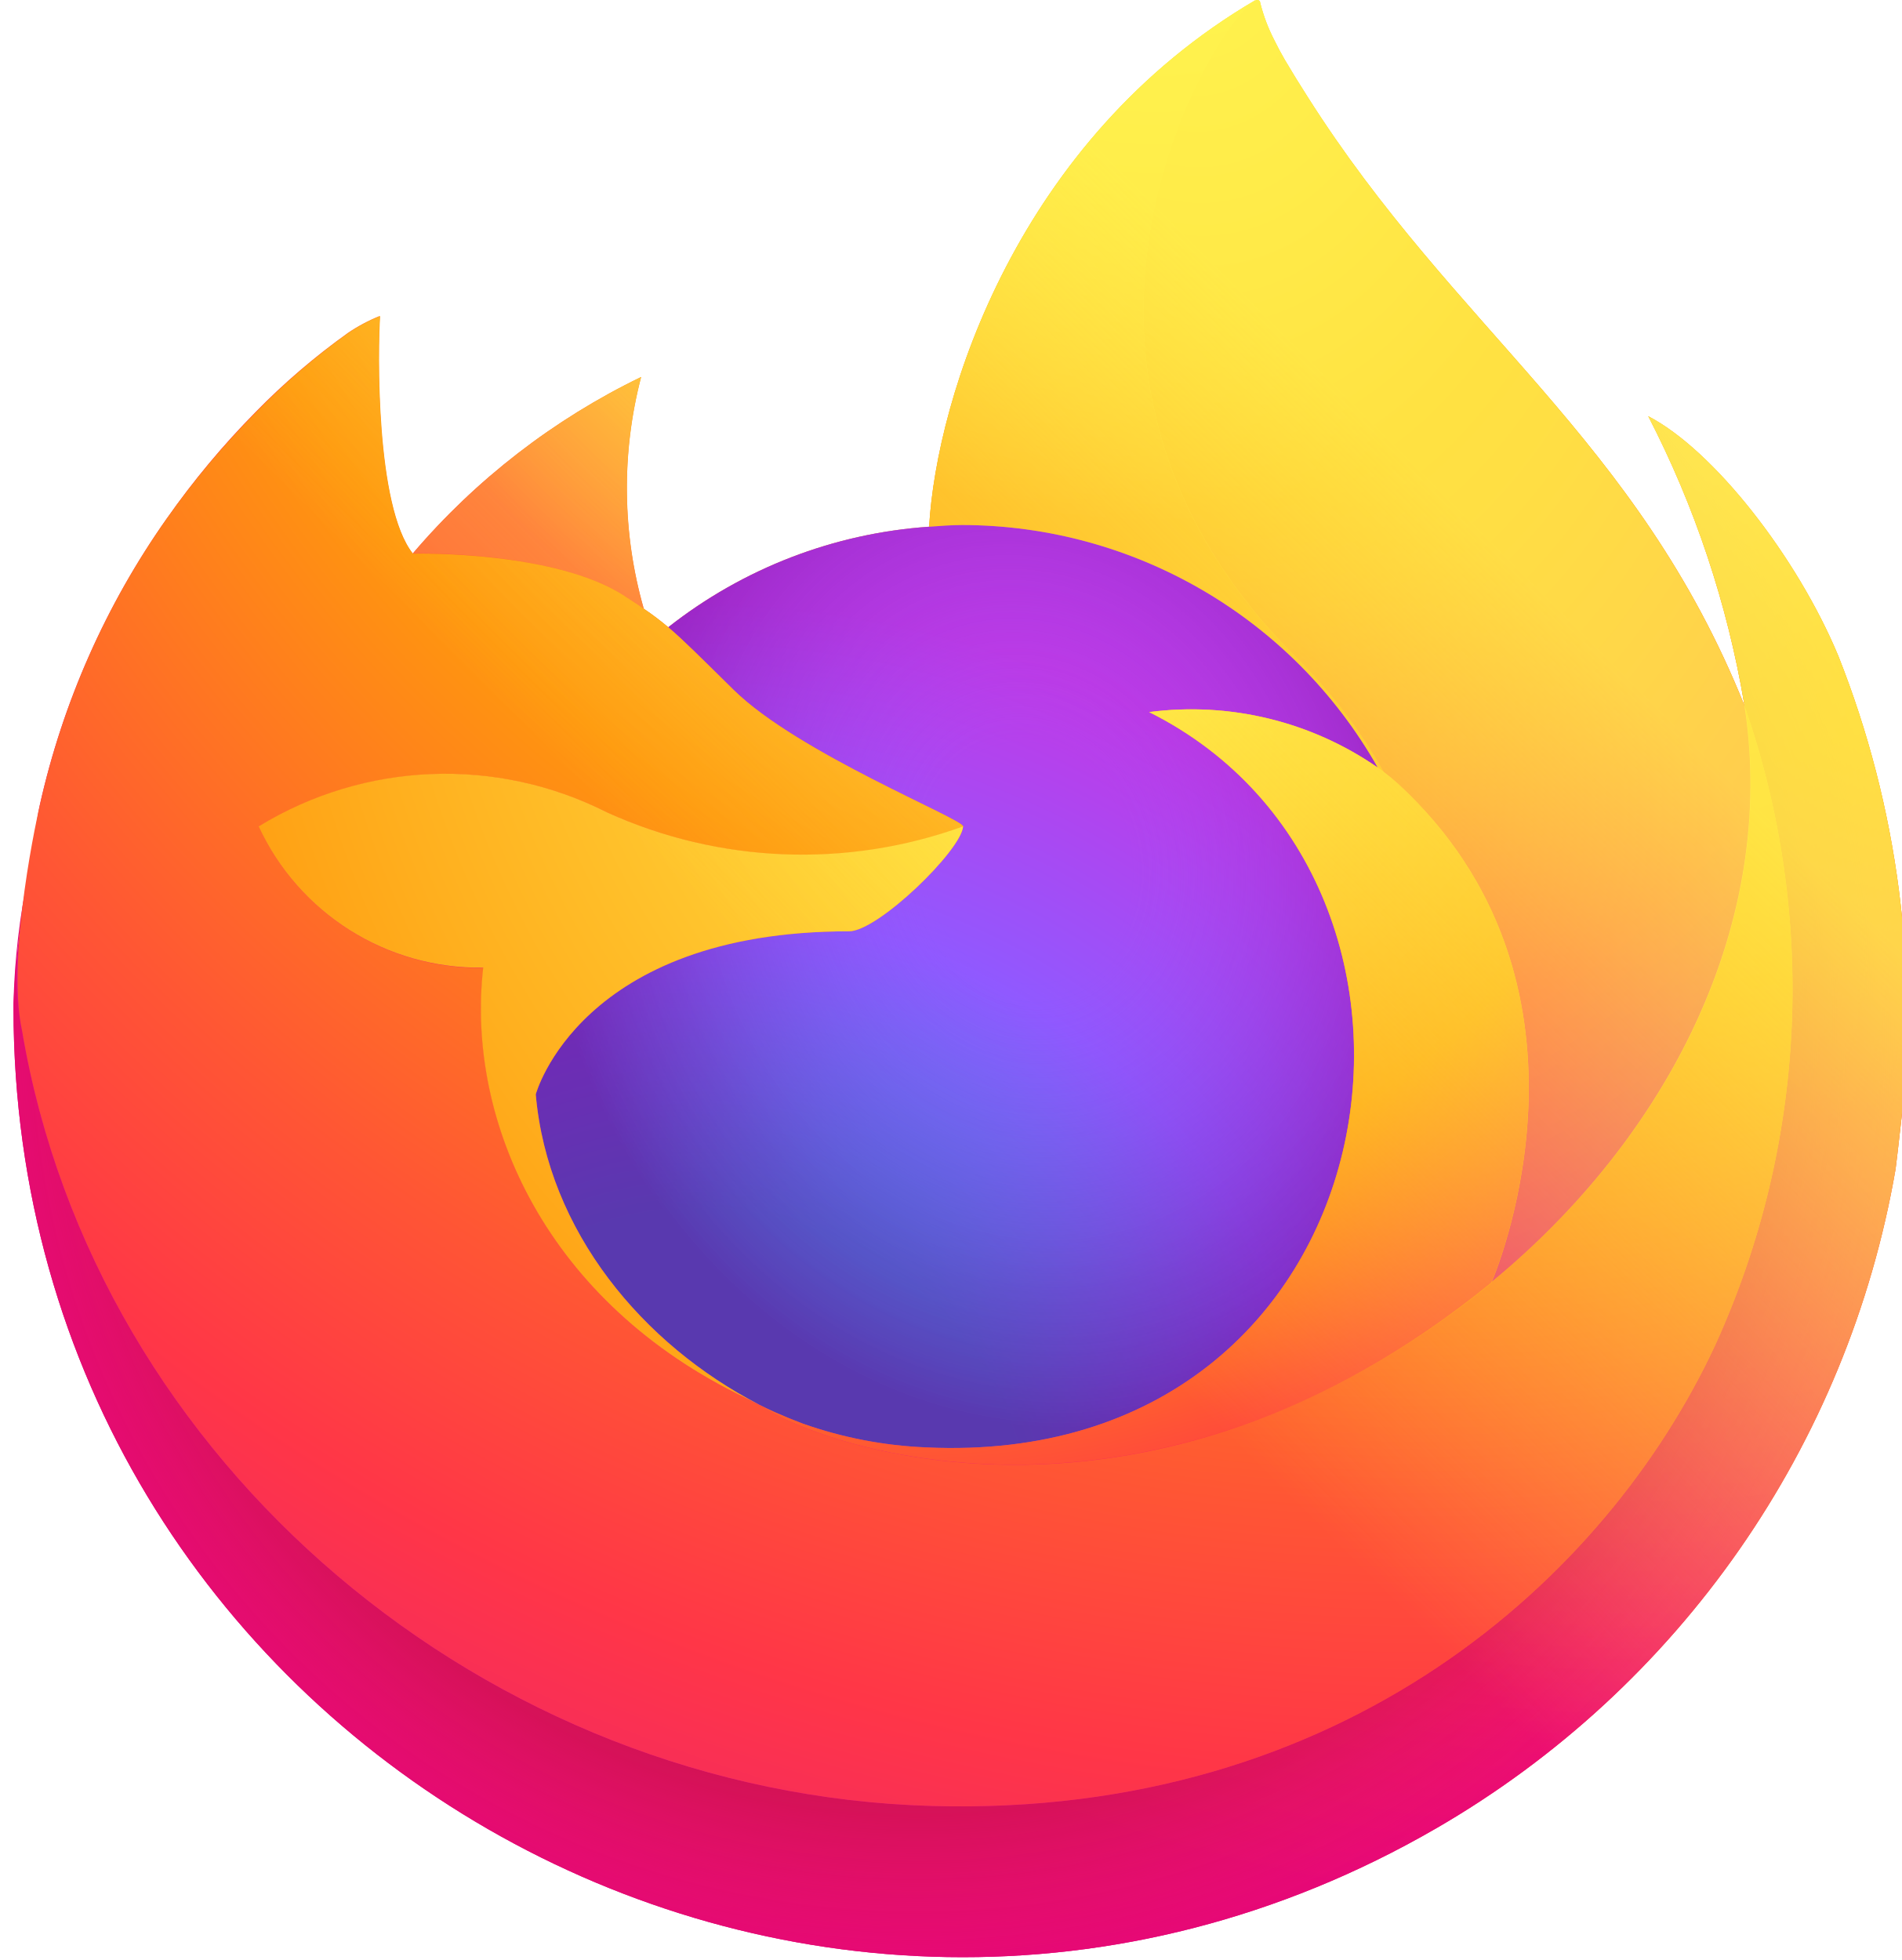
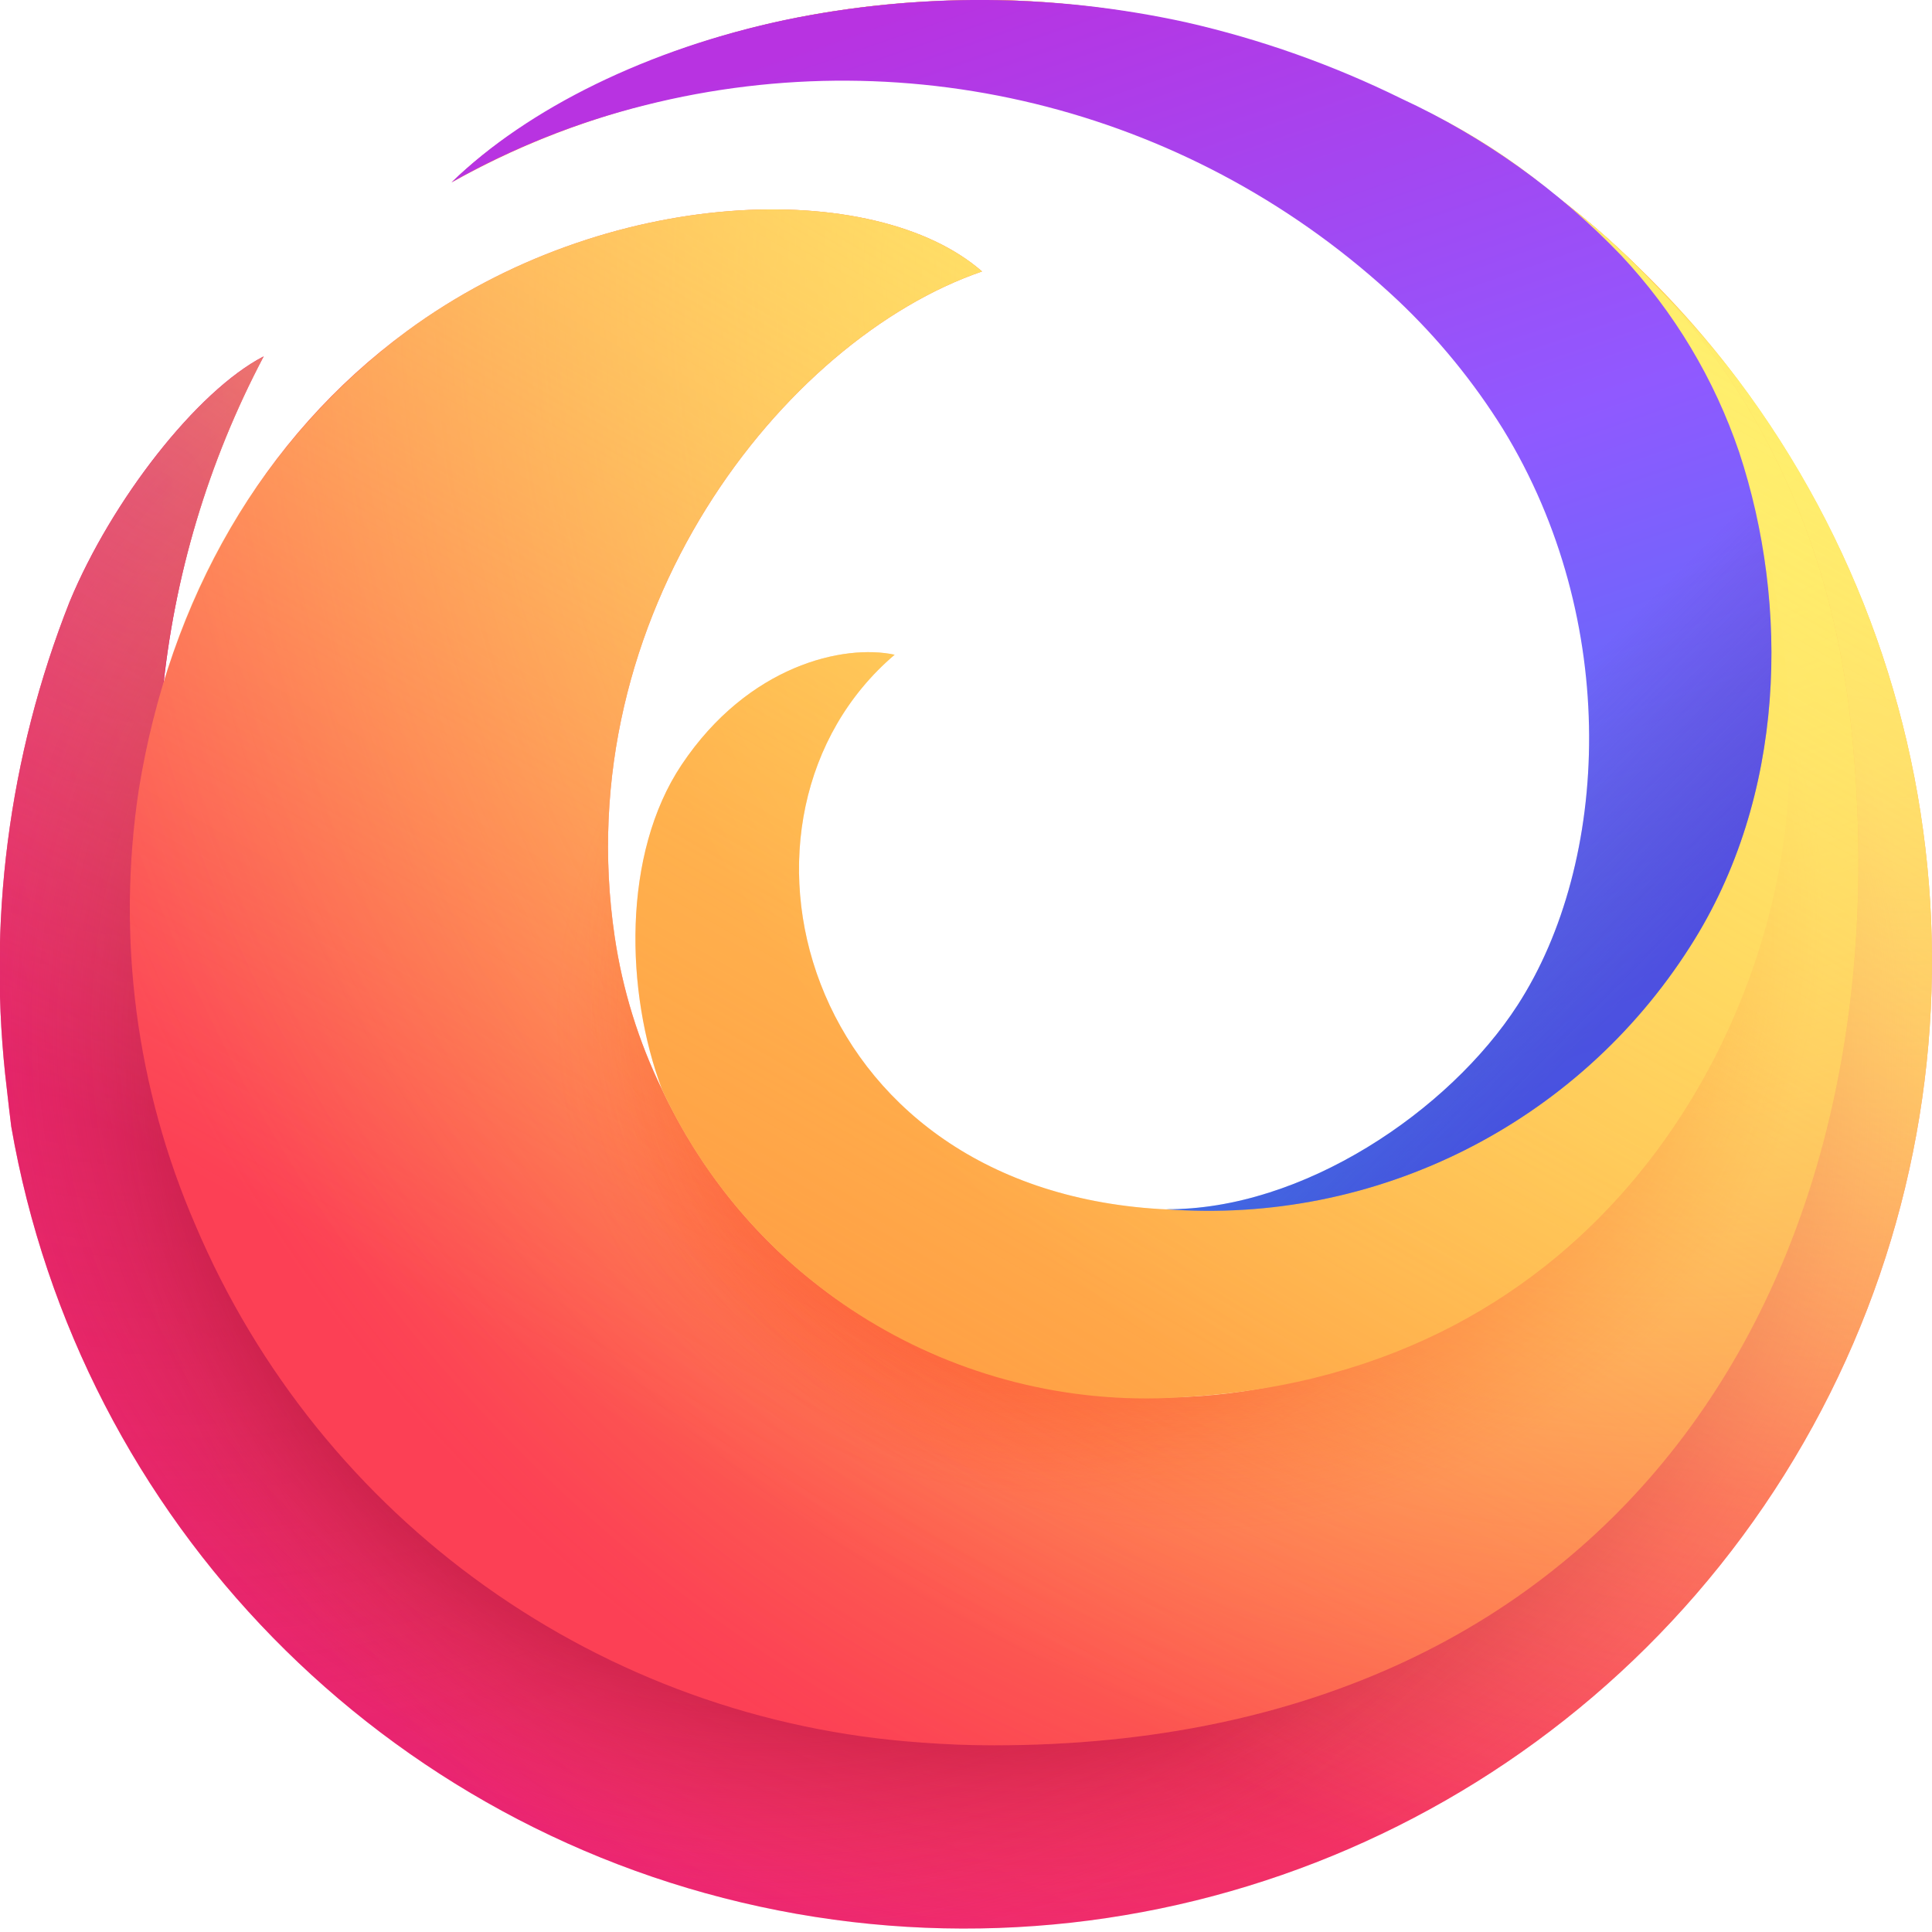
- <svg xmlns="http://www.w3.org/2000/svg" width="0.97em" height="1em" viewBox="0 0 256 265">
+ <svg xmlns="http://www.w3.org/2000/svg" viewBox="0 0 80 80">
  <defs>
-     <radialGradient id="SVGyidrs6Xz" cx="-7907.187" cy="-8515.121" r="80.797" gradientTransform="translate(26367.938 28186.305)scale(3.3067)" gradientUnits="userSpaceOnUse">
-       <stop offset=".129" stop-color="#ffbd4f" />
-       <stop offset=".186" stop-color="#ffac31" />
-       <stop offset=".247" stop-color="#ff9d17" />
-       <stop offset=".283" stop-color="#ff980e" />
-       <stop offset=".403" stop-color="#ff563b" />
-       <stop offset=".467" stop-color="#ff3750" />
-       <stop offset=".71" stop-color="#f5156c" />
-       <stop offset=".782" stop-color="#eb0878" />
-       <stop offset=".86" stop-color="#e50080" />
+     <radialGradient id="a" cx="-1186.91" cy="-517.676" r="90.78" gradientTransform="translate(1258.441 534.061)" gradientUnits="userSpaceOnUse">
+       <stop offset="0" stop-color="#fff36e" />
+       <stop offset=".5" stop-color="#fc4055" />
+       <stop offset="1" stop-color="#e31587" />
    </radialGradient>
-     <radialGradient id="SVG0IVpgbgM" cx="-7936.711" cy="-8482.089" r="80.797" gradientTransform="translate(26367.938 28186.305)scale(3.3067)" gradientUnits="userSpaceOnUse">
-       <stop offset=".3" stop-color="#960e18" />
-       <stop offset=".351" stop-color="#b11927" stop-opacity=".74" />
-       <stop offset=".435" stop-color="#db293d" stop-opacity=".343" />
-       <stop offset=".497" stop-color="#f5334b" stop-opacity=".094" />
-       <stop offset=".53" stop-color="#ff3750" stop-opacity="0" />
+     <radialGradient id="b" cx="-1251.812" cy="-513.921" r="53.726" gradientTransform="translate(1258.441 534.061)" gradientUnits="userSpaceOnUse">
+       <stop offset=".001" stop-color="#c60084" />
+       <stop offset="1" stop-color="#fc4055" stop-opacity="0" />
    </radialGradient>
-     <radialGradient id="SVG5bHMjbfc" cx="-7926.97" cy="-8533.457" r="58.534" gradientTransform="translate(26367.938 28186.305)scale(3.3067)" gradientUnits="userSpaceOnUse">
-       <stop offset=".132" stop-color="#fff44f" />
-       <stop offset=".252" stop-color="#ffdc3e" />
-       <stop offset=".506" stop-color="#ff9d12" />
-       <stop offset=".526" stop-color="#ff980e" />
+     <radialGradient id="c" cx="-1179.15" cy="-522.842" r="106.599" gradientTransform="translate(1258.441 534.061)" gradientUnits="userSpaceOnUse">
+       <stop offset="0" stop-color="#ffde67" stop-opacity=".6" />
+       <stop offset=".093" stop-color="#ffd966" stop-opacity=".581" />
+       <stop offset=".203" stop-color="#ffca65" stop-opacity=".525" />
+       <stop offset=".321" stop-color="#feb262" stop-opacity=".432" />
+       <stop offset=".446" stop-color="#fe8f5e" stop-opacity=".302" />
+       <stop offset=".573" stop-color="#fd6459" stop-opacity=".137" />
+       <stop offset=".664" stop-color="#fc4055" stop-opacity="0" />
    </radialGradient>
-     <radialGradient id="SVGEHoaNdMW" cx="-7945.648" cy="-8460.984" r="38.471" gradientTransform="translate(26367.938 28186.305)scale(3.3067)" gradientUnits="userSpaceOnUse">
-       <stop offset=".353" stop-color="#3a8ee6" />
-       <stop offset=".472" stop-color="#5c79f0" />
-       <stop offset=".669" stop-color="#9059ff" />
-       <stop offset="1" stop-color="#c139e6" />
+     <radialGradient id="d" cx="42.285" cy="44.499" r="137.521" gradientTransform="translate(0 -.095)" gradientUnits="userSpaceOnUse">
+       <stop offset=".153" stop-color="#810220" />
+       <stop offset=".167" stop-color="#920b27" stop-opacity=".861" />
+       <stop offset=".216" stop-color="#cb2740" stop-opacity=".398" />
+       <stop offset=".253" stop-color="#ef394f" stop-opacity=".11" />
+       <stop offset=".272" stop-color="#fc4055" stop-opacity="0" />
    </radialGradient>
-     <radialGradient id="SVG6OUB2b6N" cx="-7935.62" cy="-8491.546" r="20.397" gradientTransform="matrix(3.21411 -.77707 .90934 3.76302 33365.914 25904.014)" gradientUnits="userSpaceOnUse">
-       <stop offset=".206" stop-color="#9059ff" stop-opacity="0" />
-       <stop offset=".278" stop-color="#8c4ff3" stop-opacity=".064" />
-       <stop offset=".747" stop-color="#7716a8" stop-opacity=".45" />
-       <stop offset=".975" stop-color="#6e008b" stop-opacity=".6" />
+     <radialGradient id="e" cx="31.878" cy="42.77" r="137.521" gradientTransform="translate(0 -.095)" gradientUnits="userSpaceOnUse">
+       <stop offset=".113" stop-color="#810220" />
+       <stop offset=".133" stop-color="#920b27" stop-opacity=".861" />
+       <stop offset=".204" stop-color="#cb2740" stop-opacity=".398" />
+       <stop offset=".257" stop-color="#ef394f" stop-opacity=".11" />
+       <stop offset=".284" stop-color="#fc4055" stop-opacity="0" />
    </radialGradient>
-     <radialGradient id="SVGfyXvUXoB" cx="-7937.731" cy="-8518.427" r="27.676" gradientTransform="translate(26367.938 28186.305)scale(3.3067)" gradientUnits="userSpaceOnUse">
-       <stop offset="0" stop-color="#ffe226" />
-       <stop offset=".121" stop-color="#ffdb27" />
-       <stop offset=".295" stop-color="#ffc82a" />
-       <stop offset=".502" stop-color="#ffa930" />
-       <stop offset=".732" stop-color="#ff7e37" />
-       <stop offset=".792" stop-color="#ff7139" />
+     <linearGradient id="f" x1="-1212.61" y1="-525.103" x2="-1189.052" y2="-484.299" gradientTransform="translate(1258.441 532.89)" gradientUnits="userSpaceOnUse">
+       <stop offset="0" stop-color="#ffbd4f" />
+       <stop offset=".508" stop-color="#ff9640" stop-opacity="0" />
+     </linearGradient>
+     <radialGradient id="g" cx="-1255.933" cy="-77.395" r="88.863" gradientTransform="matrix(.959 0 0 .961 1273.896 86.468)" gradientUnits="userSpaceOnUse">
+       <stop offset="0" stop-color="#ff9640" />
+       <stop offset=".8" stop-color="#fc4055" />
    </radialGradient>
-     <radialGradient id="SVGT2ddtPSF" cx="-7915.977" cy="-8535.981" r="118.081" gradientTransform="translate(26367.938 28186.305)scale(3.3067)" gradientUnits="userSpaceOnUse">
-       <stop offset=".113" stop-color="#fff44f" />
-       <stop offset=".456" stop-color="#ff980e" />
-       <stop offset=".622" stop-color="#ff5634" />
-       <stop offset=".716" stop-color="#ff3647" />
-       <stop offset=".904" stop-color="#e31587" />
+     <radialGradient id="h" cx="-1255.933" cy="-77.395" r="88.863" gradientTransform="matrix(.959 0 0 .961 1273.896 86.468)" gradientUnits="userSpaceOnUse">
+       <stop offset=".084" stop-color="#ffde67" />
+       <stop offset=".147" stop-color="#ffdc66" stop-opacity=".968" />
+       <stop offset=".246" stop-color="#ffd562" stop-opacity=".879" />
+       <stop offset=".369" stop-color="#ffcb5d" stop-opacity=".734" />
+       <stop offset=".511" stop-color="#ffbc55" stop-opacity=".533" />
+       <stop offset=".667" stop-color="#ffaa4b" stop-opacity=".28" />
+       <stop offset=".822" stop-color="#ff9640" stop-opacity="0" />
    </radialGradient>
-     <radialGradient id="SVGH7WrGcHb" cx="-7927.165" cy="-8522.859" r="86.499" gradientTransform="matrix(.3472 3.29017 -2.15928 .22816 -15491.597 28008.376)" gradientUnits="userSpaceOnUse">
-       <stop offset="0" stop-color="#fff44f" />
-       <stop offset=".06" stop-color="#ffe847" />
-       <stop offset=".168" stop-color="#ffc830" />
-       <stop offset=".304" stop-color="#ff980e" />
-       <stop offset=".356" stop-color="#ff8b16" />
-       <stop offset=".455" stop-color="#ff672a" />
-       <stop offset=".57" stop-color="#ff3647" />
-       <stop offset=".737" stop-color="#e31587" />
+     <radialGradient id="i" cx="49.941" cy="38.654" r="41.79" gradientTransform="matrix(.247 .971 -1.011 .259 76.681 -19.851)" gradientUnits="userSpaceOnUse">
+       <stop offset=".363" stop-color="#fc4055" />
+       <stop offset=".443" stop-color="#fd604d" stop-opacity=".633" />
+       <stop offset=".545" stop-color="#fe8644" stop-opacity=".181" />
+       <stop offset=".59" stop-color="#ff9640" stop-opacity="0" />
    </radialGradient>
-     <radialGradient id="SVGLGsqnb9u" cx="-7938.383" cy="-8508.176" r="73.72" gradientTransform="translate(26367.938 28186.305)scale(3.3067)" gradientUnits="userSpaceOnUse">
-       <stop offset=".137" stop-color="#fff44f" />
-       <stop offset=".48" stop-color="#ff980e" />
-       <stop offset=".592" stop-color="#ff5634" />
-       <stop offset=".655" stop-color="#ff3647" />
-       <stop offset=".904" stop-color="#e31587" />
+     <radialGradient id="j" cx="42.737" cy="42.193" r="41.79" gradientTransform="translate(0 -.095)" gradientUnits="userSpaceOnUse">
+       <stop offset=".216" stop-color="#fc4055" stop-opacity=".8" />
+       <stop offset=".267" stop-color="#fd5251" stop-opacity=".633" />
+       <stop offset=".41" stop-color="#fe8345" stop-opacity=".181" />
+       <stop offset=".474" stop-color="#ff9640" stop-opacity="0" />
    </radialGradient>
-     <radialGradient id="SVGYSHzlc1q" cx="-7918.923" cy="-8503.861" r="80.686" gradientTransform="translate(26367.938 28186.305)scale(3.3067)" gradientUnits="userSpaceOnUse">
-       <stop offset=".094" stop-color="#fff44f" />
-       <stop offset=".231" stop-color="#ffe141" />
-       <stop offset=".509" stop-color="#ffaf1e" />
-       <stop offset=".626" stop-color="#ff980e" />
+     <radialGradient id="k" cx="-1238.198" cy="-87.433" r="150.195" gradientTransform="matrix(.959 0 0 .961 1273.896 86.468)" gradientUnits="userSpaceOnUse">
+       <stop offset=".054" stop-color="#fff36e" />
+       <stop offset=".457" stop-color="#ff9640" />
+       <stop offset=".639" stop-color="#ff9640" />
    </radialGradient>
-     <linearGradient id="SVGyUi6ncnI" x1="70.786" x2="6.447" y1="12.393" y2="74.468" gradientTransform="translate(-2.999 -.01)scale(3.3067)" gradientUnits="userSpaceOnUse">
-       <stop offset=".048" stop-color="#fff44f" />
-       <stop offset=".111" stop-color="#ffe847" />
-       <stop offset=".225" stop-color="#ffc830" />
-       <stop offset=".368" stop-color="#ff980e" />
-       <stop offset=".401" stop-color="#ff8b16" />
-       <stop offset=".462" stop-color="#ff672a" />
-       <stop offset=".534" stop-color="#ff3647" />
-       <stop offset=".705" stop-color="#e31587" />
+     <linearGradient id="l" x1="59.052" y1="7.083" x2="18.155" y2="77.92" gradientUnits="userSpaceOnUse">
+       <stop offset="0" stop-color="#fff36e" stop-opacity=".8" />
+       <stop offset=".094" stop-color="#fff36e" stop-opacity=".699" />
+       <stop offset=".752" stop-color="#fff36e" stop-opacity="0" />
    </linearGradient>
-     <linearGradient id="SVG1UrWScUt" x1="70.013" x2="15.267" y1="12.061" y2="66.806" gradientTransform="translate(-2.999 -.01)scale(3.3067)" gradientUnits="userSpaceOnUse">
-       <stop offset=".167" stop-color="#fff44f" stop-opacity=".8" />
-       <stop offset=".266" stop-color="#fff44f" stop-opacity=".634" />
-       <stop offset=".489" stop-color="#fff44f" stop-opacity=".217" />
-       <stop offset=".6" stop-color="#fff44f" stop-opacity="0" />
+     <linearGradient id="m" x1="40.585" y1="-.67" x2="62.3" y2="62.203" gradientUnits="userSpaceOnUse">
+       <stop offset="0" stop-color="#b833e1" />
+       <stop offset=".371" stop-color="#9059ff" />
+       <stop offset=".614" stop-color="#5b6df8" />
+       <stop offset="1" stop-color="#0090ed" />
+     </linearGradient>
+     <linearGradient id="n" x1="-1230.731" y1="-532.566" x2="-1190.37" y2="-492.205" gradientTransform="translate(1258.441 532.89)" gradientUnits="userSpaceOnUse">
+       <stop offset=".805" stop-color="#722291" stop-opacity="0" />
+       <stop offset="1" stop-color="#592acb" stop-opacity=".5" />
    </linearGradient>
  </defs>
-   <path fill="url(#SVGyUi6ncnI)" d="M248.033 88.713c-5.569-13.399-16.864-27.866-25.71-32.439a133.2 133.2 0 0 1 12.979 38.9l.023.215c-14.49-36.126-39.062-50.692-59.13-82.41a155 155 0 0 1-3.019-4.907a41 41 0 0 1-1.412-2.645a23.3 23.3 0 0 1-1.912-5.076a.33.33 0 0 0-.291-.331a.5.5 0 0 0-.241 0c-.016 0-.043.03-.063.037s-.063.036-.092.049l.049-.086c-32.19 18.849-43.113 53.741-44.118 71.194a64.1 64.1 0 0 0-35.269 13.593a38 38 0 0 0-3.307-2.506a59.4 59.4 0 0 1-.36-31.324a94.9 94.9 0 0 0-30.848 23.841h-.06c-5.079-6.438-4.722-27.667-4.431-32.102a23 23 0 0 0-4.279 2.272a93.4 93.4 0 0 0-12.526 10.73a112 112 0 0 0-11.98 14.375v.019v-.023A108.3 108.3 0 0 0 4.841 108.92l-.171.846a204 204 0 0 0-1.26 8.003c0 .096-.02.185-.03.281a122 122 0 0 0-2.08 17.667v.662c.086 98.661 106.944 160.23 192.344 110.825a128.17 128.17 0 0 0 62.12-89.153c.215-1.653.39-3.29.582-4.96a131.8 131.8 0 0 0-8.313-64.378M100.322 189.031c.599.288 1.161.599 1.776.873l.089.057a69 69 0 0 1-1.865-.93m135.013-93.612v-.123l.023.136z" />
-   <path fill="url(#SVGyidrs6Xz)" d="M248.033 88.713c-5.569-13.399-16.864-27.866-25.71-32.439a133.2 133.2 0 0 1 12.979 38.9v.122l.023.136a116.07 116.07 0 0 1-3.988 86.497c-14.688 31.516-50.242 63.819-105.894 62.248c-60.132-1.703-113.089-46.323-122.989-104.766c-1.802-9.216 0-13.888.906-21.378a95.4 95.4 0 0 0-2.06 17.684v.662c.086 98.661 106.944 160.23 192.344 110.825a128.17 128.17 0 0 0 62.12-89.153c.215-1.653.39-3.29.582-4.96a131.8 131.8 0 0 0-8.313-64.378" />
-   <path fill="url(#SVG0IVpgbgM)" d="M248.033 88.713c-5.569-13.399-16.864-27.866-25.71-32.439a133.2 133.2 0 0 1 12.979 38.9v.122l.023.136a116.07 116.07 0 0 1-3.988 86.497c-14.688 31.516-50.242 63.819-105.894 62.248c-60.132-1.703-113.089-46.323-122.989-104.766c-1.802-9.216 0-13.888.906-21.378a95.4 95.4 0 0 0-2.06 17.684v.662c.086 98.661 106.944 160.23 192.344 110.825a128.17 128.17 0 0 0 62.12-89.153c.215-1.653.39-3.29.582-4.96a131.8 131.8 0 0 0-8.313-64.378" />
-   <path fill="url(#SVG5bHMjbfc)" d="M185.754 103.778c.278.195.536.39.797.585a69.8 69.8 0 0 0-11.904-15.525C134.815 48.999 164.208 2.457 169.165.093l.049-.073c-32.19 18.849-43.113 53.741-44.118 71.194c1.495-.103 2.976-.229 4.504-.229a64.68 64.68 0 0 1 56.154 32.793" />
-   <path fill="url(#SVGEHoaNdMW)" d="M129.683 111.734c-.212 3.188-11.475 14.182-15.413 14.182c-36.443 0-42.359 22.046-42.359 22.046c1.614 18.564 14.55 33.854 30.187 41.942c.714.371 1.439.705 2.163 1.032a71 71 0 0 0 3.763 1.541a57 57 0 0 0 16.675 3.217c63.876 2.996 76.25-76.384 30.154-99.419a44.24 44.24 0 0 1 30.901 7.503A64.68 64.68 0 0 0 129.6 70.985c-1.521 0-3.009.126-4.504.229a64.1 64.1 0 0 0-35.269 13.593c1.954 1.654 4.16 3.863 8.806 8.442c8.696 8.568 31 17.443 31.05 18.485" />
-   <path fill="url(#SVG6OUB2b6N)" d="M129.683 111.734c-.212 3.188-11.475 14.182-15.413 14.182c-36.443 0-42.359 22.046-42.359 22.046c1.614 18.564 14.55 33.854 30.187 41.942c.714.371 1.439.705 2.163 1.032a71 71 0 0 0 3.763 1.541a57 57 0 0 0 16.675 3.217c63.876 2.996 76.25-76.384 30.154-99.419a44.24 44.24 0 0 1 30.901 7.503A64.68 64.68 0 0 0 129.6 70.985c-1.521 0-3.009.126-4.504.229a64.1 64.1 0 0 0-35.269 13.593c1.954 1.654 4.16 3.863 8.806 8.442c8.696 8.568 31 17.443 31.05 18.485" />
-   <path fill="url(#SVGfyXvUXoB)" d="M83.852 80.545a82 82 0 0 1 2.645 1.756a59.4 59.4 0 0 1-.36-31.324a94.9 94.9 0 0 0-30.849 23.841c.625-.017 19.216-.351 28.564 5.727" />
-   <path fill="url(#SVGT2ddtPSF)" d="M2.471 139.411c9.89 58.443 62.857 103.063 122.989 104.766c55.652 1.574 91.205-30.732 105.894-62.248a116.07 116.07 0 0 0 3.988-86.497v-.122c0-.096-.02-.153 0-.123l.023.215c4.547 29.684-10.552 58.443-34.155 77.889l-.073.166c-45.989 37.455-90.002 22.598-98.91 16.533a65 65 0 0 1-1.865-.929c-26.814-12.817-37.891-37.247-35.517-58.198a32.91 32.91 0 0 1-30.359-19.096a48.34 48.34 0 0 1 47.117-1.891a63.82 63.82 0 0 0 48.119 1.891c-.049-1.042-22.353-9.92-31.05-18.484c-4.646-4.58-6.851-6.786-8.805-8.442a38 38 0 0 0-3.307-2.507c-.761-.519-1.617-1.081-2.645-1.756c-9.348-6.078-27.939-5.744-28.554-5.727h-.059c-5.079-6.438-4.722-27.667-4.431-32.101a23 23 0 0 0-4.279 2.271a93.4 93.4 0 0 0-12.526 10.73a112 112 0 0 0-12.03 14.342v.019v-.023A108.3 108.3 0 0 0 4.841 108.92c-.062.261-4.616 20.167-2.37 30.491" />
-   <path fill="url(#SVGH7WrGcHb)" d="M174.654 88.838a69.8 69.8 0 0 1 11.904 15.542a27 27 0 0 1 1.921 1.574c29.056 26.784 13.832 64.646 12.698 67.341c23.603-19.447 38.688-48.205 34.155-77.89c-14.497-36.142-39.069-50.708-59.137-82.426a155 155 0 0 1-3.019-4.907a41 41 0 0 1-1.412-2.645a23.3 23.3 0 0 1-1.912-5.076a.33.33 0 0 0-.291-.331a.5.5 0 0 0-.241 0c-.016 0-.043.03-.063.037s-.063.036-.092.049c-4.957 2.351-34.35 48.893 5.489 88.732" />
-   <path fill="url(#SVGLGsqnb9u)" d="M188.459 105.937a27 27 0 0 0-1.921-1.574c-.261-.195-.519-.39-.797-.585a44.24 44.24 0 0 0-30.901-7.503c46.095 23.048 33.728 102.415-30.154 99.419a57 57 0 0 1-16.675-3.217a67 67 0 0 1-3.763-1.541c-.725-.331-1.449-.661-2.163-1.032l.089.057c8.908 6.081 52.907 20.938 98.91-16.534l.073-.165c1.147-2.679 16.371-40.55-12.698-67.325" />
-   <path fill="url(#SVGYSHzlc1q)" d="M71.911 147.962s5.916-22.046 42.359-22.046c3.938 0 15.211-10.994 15.413-14.182a63.82 63.82 0 0 1-48.119-1.892a48.34 48.34 0 0 0-47.118 1.892a32.91 32.91 0 0 0 30.359 19.096c-2.374 20.955 8.703 45.385 35.517 58.198c.599.288 1.161.599 1.776.873c-15.65-8.085-28.573-23.375-30.187-41.939" />
-   <path fill="url(#SVG1UrWScUt)" d="M248.033 88.713c-5.569-13.399-16.864-27.866-25.71-32.439a133.2 133.2 0 0 1 12.979 38.9l.023.215c-14.49-36.126-39.062-50.692-59.13-82.41a155 155 0 0 1-3.019-4.907a41 41 0 0 1-1.412-2.645a23.3 23.3 0 0 1-1.912-5.076a.33.33 0 0 0-.291-.331a.5.5 0 0 0-.241 0c-.016 0-.043.03-.063.037s-.063.036-.092.049l.049-.086c-32.19 18.849-43.113 53.741-44.118 71.194c1.495-.103 2.976-.229 4.504-.229a64.68 64.68 0 0 1 56.154 32.793a44.24 44.24 0 0 0-30.901-7.503c46.096 23.048 33.729 102.415-30.154 99.419a57 57 0 0 1-16.675-3.217a67 67 0 0 1-3.763-1.541c-.724-.331-1.449-.661-2.163-1.032l.089.057a69 69 0 0 1-1.865-.93c.599.288 1.161.599 1.776.873c-15.65-8.088-28.573-23.378-30.187-41.942c0 0 5.916-22.046 42.359-22.046c3.938 0 15.211-10.994 15.413-14.182c-.05-1.042-22.354-9.92-31.05-18.485c-4.646-4.579-6.852-6.785-8.806-8.442a38 38 0 0 0-3.307-2.506a59.4 59.4 0 0 1-.36-31.324a94.9 94.9 0 0 0-30.848 23.841h-.06c-5.079-6.438-4.722-27.667-4.431-32.102a23 23 0 0 0-4.279 2.272a93.4 93.4 0 0 0-12.526 10.73a112 112 0 0 0-11.98 14.375v.019v-.023A108.3 108.3 0 0 0 4.841 108.92l-.171.846c-.242 1.128-1.323 6.855-1.479 8.085c0 .093 0-.096 0 0A149 149 0 0 0 1.3 135.717v.662c.086 98.661 106.944 160.23 192.344 110.825a128.17 128.17 0 0 0 62.12-89.153c.215-1.653.39-3.29.582-4.96a131.8 131.8 0 0 0-8.313-64.378m-12.715 6.583l.024.136z" />
+   <path d="M71.944 15.7A39.47 39.47 0 0 0 41.588.009C32.3-.177 25.884 2.614 22.254 4.858 27.111 2.041 34.14.443 40.294.522c15.83.2 32.832 10.981 35.357 30.413 2.9 22.306-12.637 40.923-34.493 40.98-24.045.061-38.67-21.229-34.847-40.352a19.735 19.735 0 0 1 .413-2.787 37.815 37.815 0 0 1 4.193-14.018c-2.769 1.433-6.295 5.965-8.035 10.163A41.355 41.355 0 0 0 .284 45.1c.06.518.114 1.035.182 1.549A40.062 40.062 0 1 0 71.944 15.7zm-63.4 3.487z" fill="url(#a)" />
+   <path d="M71.944 15.7A39.47 39.47 0 0 0 41.588.009C32.3-.177 25.884 2.614 22.254 4.858 27.111 2.041 34.14.443 40.294.522c15.83.2 32.832 10.981 35.357 30.413 2.9 22.306-12.637 40.923-34.493 40.98-24.045.061-38.67-21.229-34.847-40.352a19.735 19.735 0 0 1 .413-2.787 37.815 37.815 0 0 1 4.193-14.018c-2.769 1.433-6.295 5.965-8.035 10.163A41.355 41.355 0 0 0 .284 45.1c.06.518.114 1.035.182 1.549A40.062 40.062 0 1 0 71.944 15.7zm-63.4 3.487z" fill="url(#b)" opacity=".67" />
+   <path d="M71.944 15.7A39.47 39.47 0 0 0 41.588.009C32.3-.177 25.884 2.614 22.254 4.858 27.111 2.041 34.14.443 40.294.522c15.83.2 32.832 10.981 35.357 30.413 2.9 22.306-12.637 40.923-34.493 40.98-24.045.061-38.67-21.229-34.847-40.352a19.735 19.735 0 0 1 .413-2.787 37.815 37.815 0 0 1 4.193-14.018c-2.769 1.433-6.295 5.965-8.035 10.163A41.355 41.355 0 0 0 .284 45.1c.06.518.114 1.035.182 1.549A40.062 40.062 0 1 0 71.944 15.7zm-63.4 3.487z" fill="url(#c)" />
+   <path d="M71.944 15.7A39.47 39.47 0 0 0 41.588.009C32.3-.177 25.884 2.614 22.254 4.858 27.111 2.041 34.14.443 40.294.522c15.83.2 32.832 10.981 35.357 30.413 2.9 22.306-12.637 40.923-34.493 40.98-24.045.061-38.67-21.229-34.847-40.352a19.735 19.735 0 0 1 .413-2.787 37.815 37.815 0 0 1 4.193-14.018c-2.769 1.433-6.295 5.965-8.035 10.163A41.355 41.355 0 0 0 .284 45.1c.06.518.114 1.035.182 1.549A40.062 40.062 0 1 0 71.944 15.7zm-63.4 3.487z" fill="url(#d)" />
+   <path d="M71.944 15.7A39.47 39.47 0 0 0 41.588.009C32.3-.177 25.884 2.614 22.254 4.858 27.111 2.041 34.14.443 40.294.522c15.83.2 32.832 10.981 35.357 30.413 2.9 22.306-12.637 40.923-34.493 40.98-24.045.061-38.67-21.229-34.847-40.352a19.735 19.735 0 0 1 .413-2.787 37.815 37.815 0 0 1 4.193-14.018c-2.769 1.433-6.295 5.965-8.035 10.163A41.355 41.355 0 0 0 .284 45.1c.06.518.114 1.035.182 1.549A40.062 40.062 0 1 0 71.944 15.7zm-63.4 3.487z" fill="url(#e)" />
+   <path d="M75.651 30.935a41.01 41.01 0 0 1 .3 7.247q1.99-.3 3.987-.53A40.01 40.01 0 0 0 71.944 15.7 39.47 39.47 0 0 0 41.588.009C32.3-.177 25.884 2.614 22.254 4.858 27.111 2.041 34.14.443 40.294.522 56.124.724 73.126 11.5 75.651 30.935z" fill="url(#f)" />
+   <path d="M76.625 29.826C74.374 9.518 56.263.39 40.294.522c-6.155.05-13.183 1.519-18.04 4.336a19.7 19.7 0 0 0-3.56 2.7c.129-.107.514-.424 1.152-.862l.063-.043.056-.038a26.655 26.655 0 0 1 7.692-3.572A43.5 43.5 0 0 1 40.84 1.5a33.254 33.254 0 0 1 31.25 31.993C72.457 46.7 61.648 57.23 49.188 57.84c-9.062.444-17.6-3.941-21.77-12.713a21.68 21.68 0 0 1-1.964-6.333c-1.976-13.35 6.989-24.735 15.21-27.554-4.435-3.874-15.548-3.611-23.819 2.474-5.956 4.382-9.82 11.049-11.1 19a32.945 32.945 0 0 0 2.34 18 35.3 35.3 0 0 0 30.089 21.443q1.489.114 2.984.113c26.462 0 37.942-20.087 35.467-42.444z" fill="url(#g)" />
+   <path d="M76.625 29.826C74.374 9.518 56.263.39 40.294.522c-6.155.05-13.183 1.519-18.04 4.336a19.7 19.7 0 0 0-3.56 2.7c.129-.107.514-.424 1.152-.862l.063-.043.056-.038a26.655 26.655 0 0 1 7.692-3.572A43.5 43.5 0 0 1 40.84 1.5a33.254 33.254 0 0 1 31.25 31.993C72.457 46.7 61.648 57.23 49.188 57.84c-9.062.444-17.6-3.941-21.77-12.713a21.68 21.68 0 0 1-1.964-6.333c-1.976-13.35 6.989-24.735 15.21-27.554-4.435-3.874-15.548-3.611-23.819 2.474-5.956 4.382-9.82 11.049-11.1 19a32.945 32.945 0 0 0 2.34 18 35.3 35.3 0 0 0 30.089 21.443q1.489.114 2.984.113c26.462 0 37.942-20.087 35.467-42.444z" fill="url(#h)" />
+   <path d="M76.625 29.826C74.374 9.518 56.263.39 40.294.522c-6.155.05-13.183 1.519-18.04 4.336a19.7 19.7 0 0 0-3.56 2.7c.129-.107.514-.424 1.152-.862l.063-.043.056-.038a26.655 26.655 0 0 1 7.692-3.572A43.5 43.5 0 0 1 40.84 1.5a33.254 33.254 0 0 1 31.25 31.993C72.457 46.7 61.648 57.23 49.188 57.84c-9.062.444-17.6-3.941-21.77-12.713a21.68 21.68 0 0 1-1.964-6.333c-1.976-13.35 6.989-24.735 15.21-27.554-4.435-3.874-15.548-3.611-23.819 2.474-5.956 4.382-9.82 11.049-11.1 19a32.945 32.945 0 0 0 2.34 18 35.3 35.3 0 0 0 30.089 21.443q1.489.114 2.984.113c26.462 0 37.942-20.087 35.467-42.444z" style="mix-blend-mode:multiply" opacity=".53" fill="url(#i)" />
+   <path d="M76.625 29.826C74.374 9.518 56.263.39 40.294.522c-6.155.05-13.183 1.519-18.04 4.336a19.7 19.7 0 0 0-3.56 2.7c.129-.107.514-.424 1.152-.862l.063-.043.056-.038a26.655 26.655 0 0 1 7.692-3.572A43.5 43.5 0 0 1 40.84 1.5a33.254 33.254 0 0 1 31.25 31.993C72.457 46.7 61.648 57.23 49.188 57.84c-9.062.444-17.6-3.941-21.77-12.713a21.68 21.68 0 0 1-1.964-6.333c-1.976-13.35 6.989-24.735 15.21-27.554-4.435-3.874-15.548-3.611-23.819 2.474-5.956 4.382-9.82 11.049-11.1 19a32.945 32.945 0 0 0 2.34 18 35.3 35.3 0 0 0 30.089 21.443q1.489.114 2.984.113c26.462 0 37.942-20.087 35.467-42.444z" style="mix-blend-mode:multiply" opacity=".53" fill="url(#j)" />
+   <path d="M49.188 57.84c17.1-1.04 24.42-15.2 24.879-25.245C74.783 16.9 65.472-.02 40.84 1.5a43.5 43.5 0 0 0-13.183 1.546 28.855 28.855 0 0 0-7.692 3.572l-.056.038-.063.043q-.574.4-1.123.842A33.482 33.482 0 0 1 39.7 3.605c14.142 1.856 27.072 12.857 27.072 27.373 0 11.169-8.631 19.7-18.738 19.087-15.015-.9-18.8-16.3-10.989-22.954-2.106-.453-6.064.435-8.82 4.555-2.473 3.7-2.333 9.41-.807 13.461a22.118 22.118 0 0 0 21.77 12.713z" fill="url(#k)" />
+   <path d="M71.944 15.7a39.958 39.958 0 0 0-3.482-3.982 31.342 31.342 0 0 0-3.177-2.926 24.393 24.393 0 0 1 1.849 1.79 22.466 22.466 0 0 1 4.882 8.144c2.089 6.329 1.953 14.25-2.036 20.471a23.539 23.539 0 0 1-20.855 10.895c-.361 0-.725 0-1.091-.027-15.015-.9-18.8-16.3-10.988-22.954-2.107-.453-6.065.435-8.821 4.555-2.473 3.7-2.333 9.41-.807 13.461a21.679 21.679 0 0 1-1.963-6.333c-1.977-13.35 6.988-24.735 15.209-27.554-4.435-3.874-15.548-3.611-23.819 2.474a27.845 27.845 0 0 0-10.087 14.6 38.5 38.5 0 0 1 4.159-13.553c-2.769 1.433-6.295 5.965-8.035 10.163A41.355 41.355 0 0 0 .284 45.1c.06.518.114 1.035.182 1.549A40.062 40.062 0 1 0 71.944 15.7z" fill="url(#l)" />
+   <path d="M72.016 18.726a22.458 22.458 0 0 0-4.882-8.144 30.224 30.224 0 0 0-9.094-6.493A40.518 40.518 0 0 0 49.1.92a39.834 39.834 0 0 0-16.565-.1c-5.683 1.2-10.68 3.659-13.841 6.733a32.1 32.1 0 0 1 8.031-3.2 33.565 33.565 0 0 1 31.173 8.1 27.01 27.01 0 0 1 4.329 5.3c4.895 7.959 4.432 17.965.615 23.866-2.835 4.384-8.907 8.5-14.572 8.452A23.629 23.629 0 0 0 69.98 39.2c3.989-6.224 4.125-14.145 2.036-20.474z" fill="url(#m)" />
+   <path d="M72.016 18.726a22.458 22.458 0 0 0-4.882-8.144 30.224 30.224 0 0 0-9.094-6.493A40.518 40.518 0 0 0 49.1.92a39.834 39.834 0 0 0-16.565-.1c-5.683 1.2-10.68 3.659-13.841 6.733a32.1 32.1 0 0 1 8.031-3.2 33.565 33.565 0 0 1 31.173 8.1 27.01 27.01 0 0 1 4.329 5.3c4.895 7.959 4.432 17.965.615 23.866-2.835 4.384-8.907 8.5-14.572 8.452A23.629 23.629 0 0 0 69.98 39.2c3.989-6.224 4.125-14.145 2.036-20.474z" fill="url(#n)" />
</svg>
